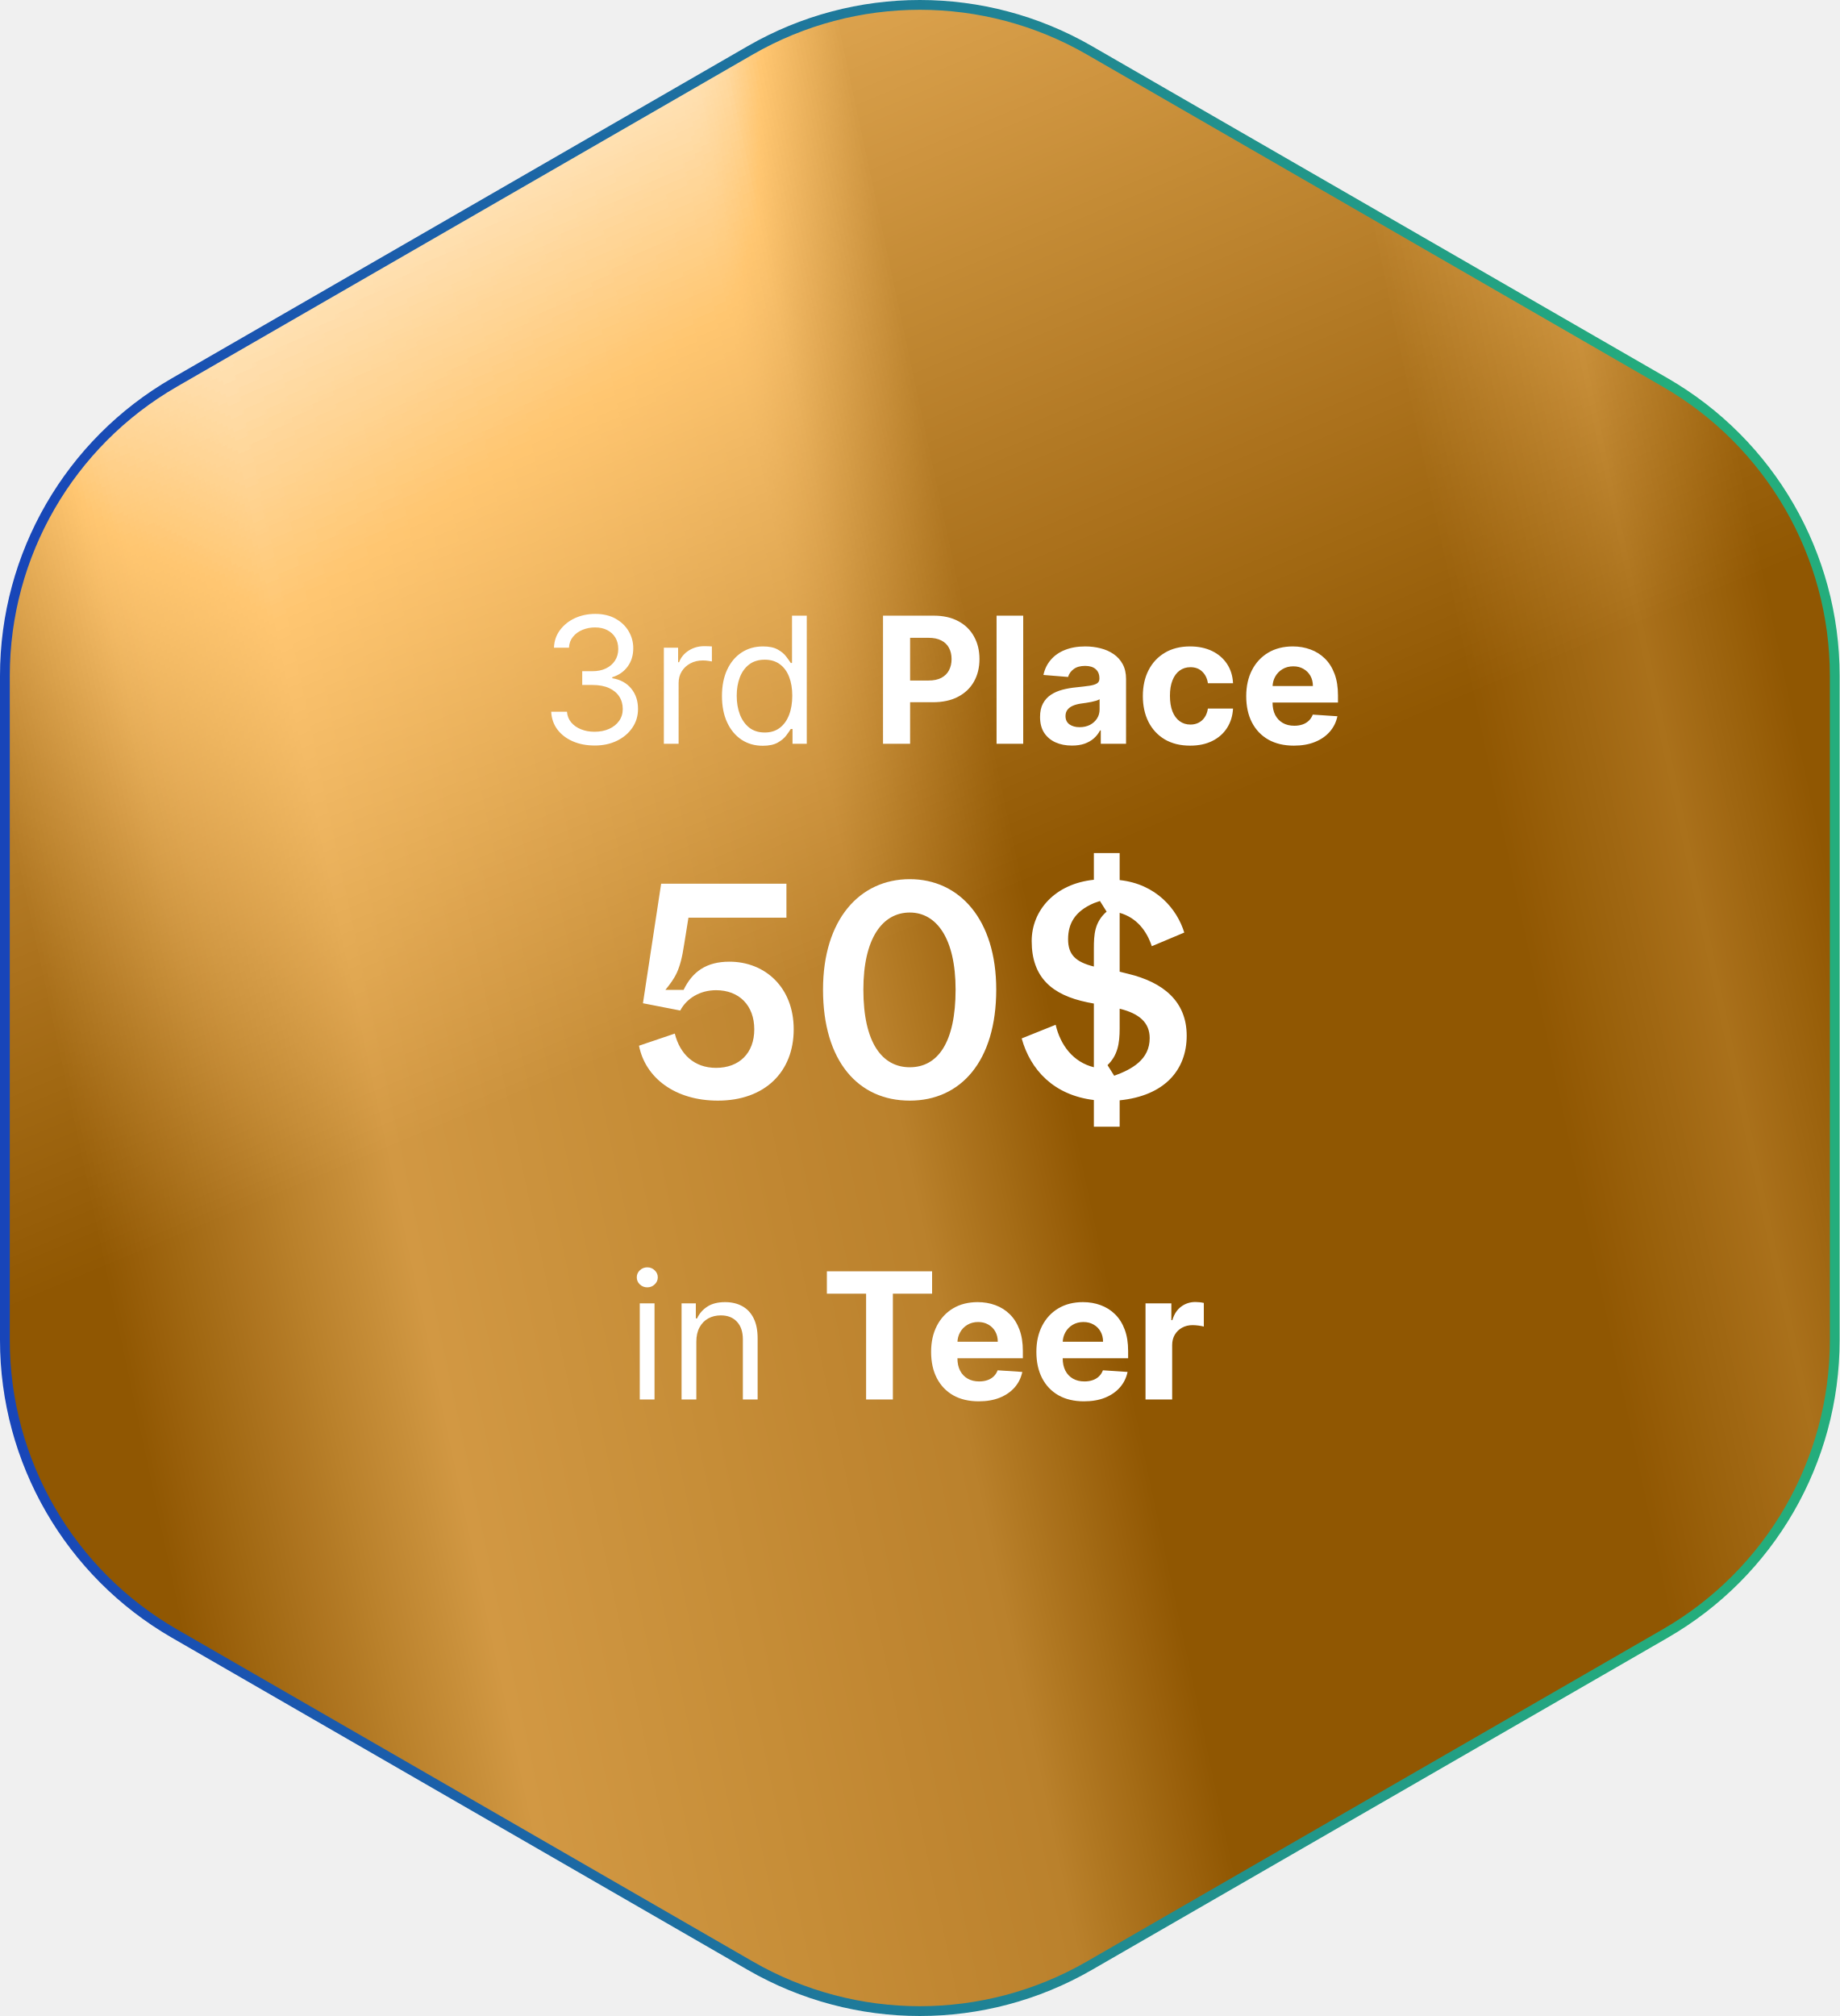
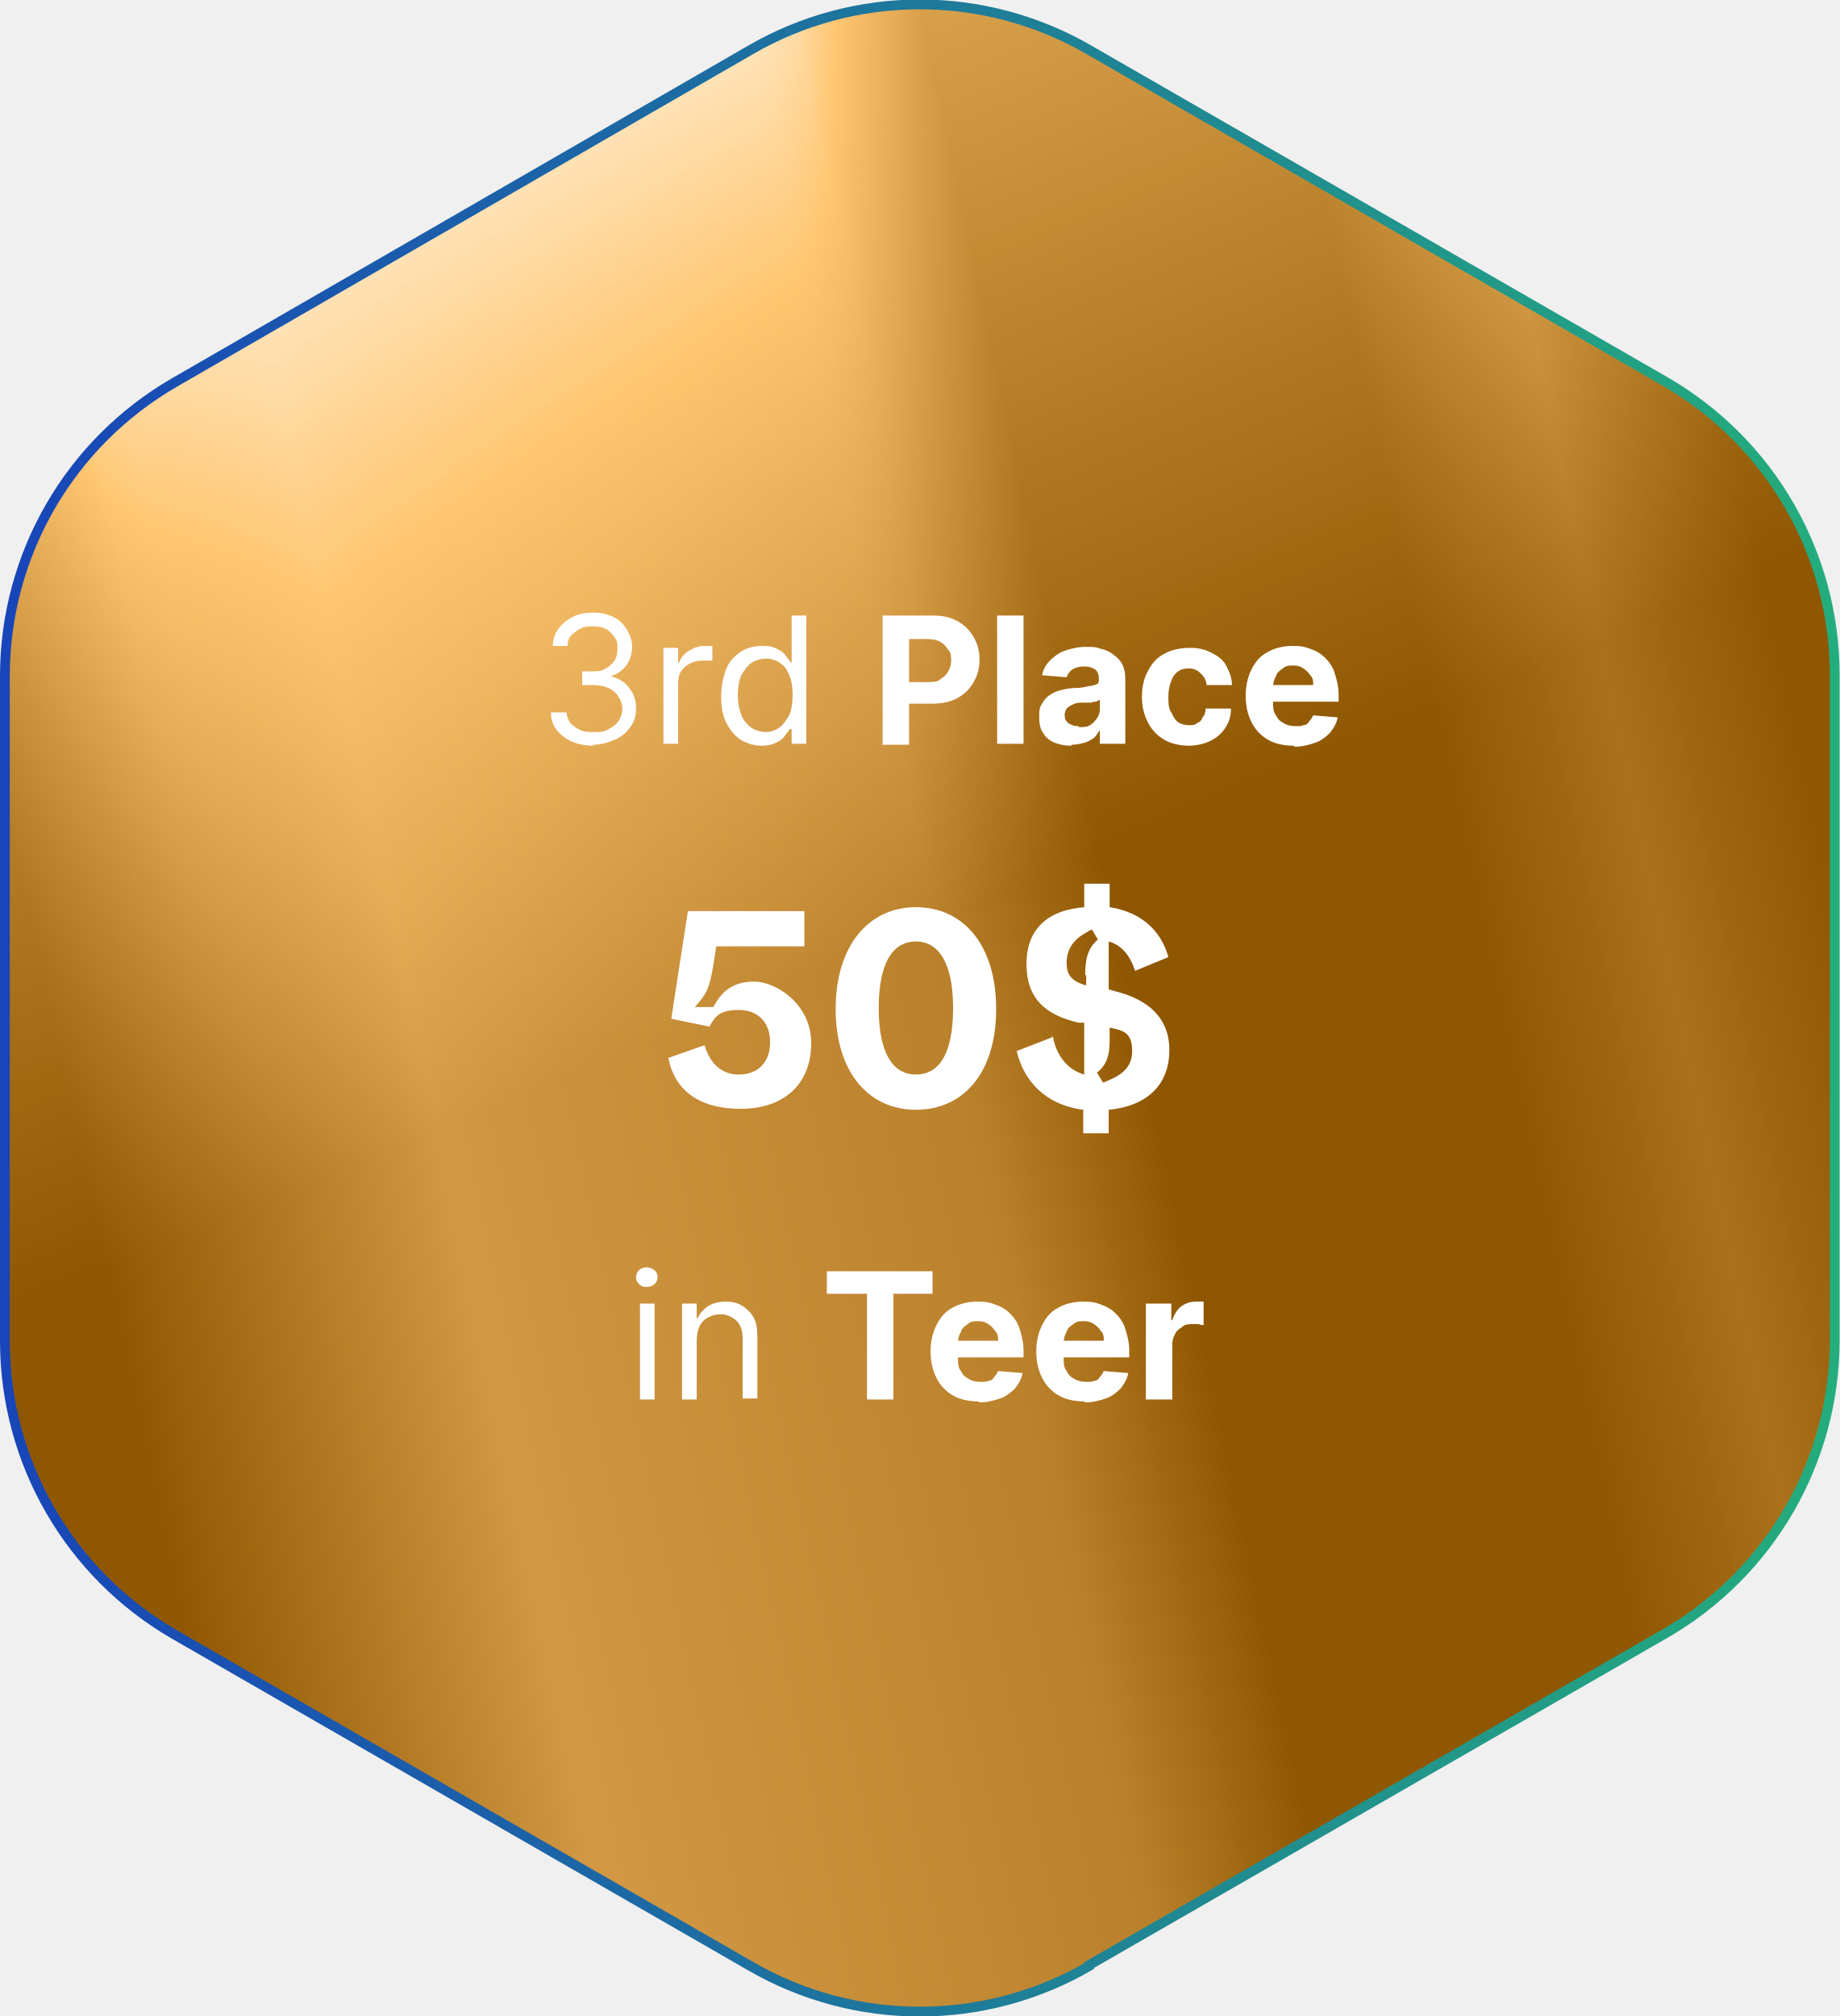
- <svg xmlns="http://www.w3.org/2000/svg" width="188" height="206" viewBox="0 0 188 206" fill="none">
-   <path d="M111.324 200.862C100.603 207.046 87.397 207.046 76.676 200.862L17.823 166.918C7.104 160.735 0.5 149.309 0.5 136.944V69.056C0.5 56.691 7.104 45.265 17.823 39.082C17.823 39.082 17.823 39.082 17.823 39.082L76.676 5.138C87.397 -1.046 100.603 -1.046 111.324 5.137L170.177 39.082C180.896 45.265 187.5 56.691 187.5 69.056V136.944C187.5 149.309 180.896 160.735 170.177 166.918L111.324 200.862Z" fill="url(#paint0_linear_431_37636)" />
-   <path d="M111.324 200.862C100.603 207.046 87.397 207.046 76.676 200.862L17.823 166.918C7.104 160.735 0.5 149.309 0.5 136.944V69.056C0.5 56.691 7.104 45.265 17.823 39.082C17.823 39.082 17.823 39.082 17.823 39.082L76.676 5.138C87.397 -1.046 100.603 -1.046 111.324 5.137L170.177 39.082C180.896 45.265 187.5 56.691 187.5 69.056V136.944C187.5 149.309 180.896 160.735 170.177 166.918L111.324 200.862Z" fill="url(#paint1_linear_431_37636)" style="mix-blend-mode:overlay" />
-   <path d="M111.324 200.862C100.603 207.046 87.397 207.046 76.676 200.862L17.823 166.918C7.104 160.735 0.5 149.309 0.5 136.944V69.056C0.5 56.691 7.104 45.265 17.823 39.082C17.823 39.082 17.823 39.082 17.823 39.082L76.676 5.138C87.397 -1.046 100.603 -1.046 111.324 5.137L170.177 39.082C180.896 45.265 187.5 56.691 187.5 69.056V136.944C187.5 149.309 180.896 160.735 170.177 166.918L111.324 200.862Z" fill="#D09742" style="mix-blend-mode:color" />
-   <path d="M111.324 200.862C100.603 207.046 87.397 207.046 76.676 200.862L17.823 166.918C7.104 160.735 0.5 149.309 0.5 136.944V69.056C0.5 56.691 7.104 45.265 17.823 39.082C17.823 39.082 17.823 39.082 17.823 39.082L76.676 5.138C87.397 -1.046 100.603 -1.046 111.324 5.137L170.177 39.082C180.896 45.265 187.5 56.691 187.5 69.056V136.944C187.5 149.309 180.896 160.735 170.177 166.918L111.324 200.862Z" stroke="url(#paint2_linear_431_37636)" />
-   <path d="M65.302 106.854L68.96 105.614C69.487 107.722 70.944 109.117 73.176 109.117C75.532 109.117 77.082 107.629 77.082 105.18C77.082 102.731 75.532 101.181 73.176 101.181C71.533 101.181 70.169 102.018 69.518 103.258L65.705 102.514L67.565 90.3H80.368V93.772H70.355L69.921 96.469C69.518 99.197 68.991 99.91 67.999 101.15H69.859C70.758 99.29 72.184 98.267 74.54 98.267C78.167 98.267 81.112 100.871 81.112 105.18C81.112 109.52 78.167 112.465 73.362 112.465C68.991 112.465 65.953 110.14 65.302 106.854ZM84.108 101.119C84.108 93.958 87.859 89.835 92.974 89.835C98.058 89.835 101.809 93.958 101.809 101.119C101.809 108.435 98.182 112.465 92.974 112.465C87.704 112.465 84.108 108.435 84.108 101.119ZM97.655 101.119C97.655 95.88 95.702 93.245 92.974 93.245C90.184 93.245 88.231 95.88 88.231 101.119C88.231 106.606 90.184 109.055 92.974 109.055C95.826 109.055 97.655 106.544 97.655 101.119ZM104.409 106.11L107.881 104.715C108.377 106.823 109.679 108.528 111.787 109.055V102.545L111.136 102.421C107.509 101.677 105.432 99.879 105.432 96.159C105.432 93.028 107.819 90.3 111.787 89.897V87.169H114.422V89.928C118.142 90.331 120.281 92.873 121.025 95.291L117.708 96.686C117.181 95.105 116.158 93.772 114.422 93.276V99.29L115.29 99.507C118.886 100.375 121.273 102.328 121.273 105.831C121.273 109.334 119.01 111.969 114.422 112.434V115.131H111.787V112.403C107.695 111.907 105.308 109.334 104.409 106.11ZM113.182 108.838L113.864 109.923C115.662 109.272 117.491 108.28 117.491 106.079C117.491 104.498 116.437 103.568 114.422 103.072V105.087C114.422 106.668 114.205 107.846 113.182 108.838ZM111.787 98.763V96.934C111.787 95.508 111.849 94.237 113.089 93.152L112.407 92.067C112.19 92.16 112.004 92.191 111.787 92.284C109.834 93.121 109.152 94.392 109.152 95.973C109.152 97.554 109.927 98.298 111.787 98.763Z" fill="white" />
-   <path d="M60.778 76.179C59.935 76.179 59.182 76.034 58.522 75.744C57.866 75.454 57.344 75.052 56.956 74.536C56.572 74.016 56.364 73.413 56.33 72.727H57.94C57.974 73.149 58.119 73.513 58.375 73.82C58.631 74.123 58.965 74.357 59.379 74.523C59.792 74.69 60.25 74.773 60.753 74.773C61.315 74.773 61.814 74.675 62.249 74.479C62.683 74.283 63.024 74.01 63.271 73.66C63.519 73.311 63.642 72.906 63.642 72.446C63.642 71.965 63.523 71.54 63.284 71.174C63.045 70.803 62.696 70.513 62.236 70.305C61.776 70.096 61.213 69.992 60.548 69.992H59.5V68.585H60.548C61.068 68.585 61.524 68.492 61.916 68.304C62.312 68.117 62.621 67.852 62.843 67.511C63.069 67.171 63.182 66.77 63.182 66.31C63.182 65.867 63.084 65.481 62.888 65.153C62.692 64.825 62.415 64.569 62.057 64.386C61.703 64.202 61.285 64.111 60.804 64.111C60.352 64.111 59.926 64.194 59.526 64.36C59.129 64.522 58.805 64.758 58.554 65.07C58.303 65.376 58.166 65.747 58.145 66.182H56.611C56.636 65.496 56.843 64.895 57.231 64.379C57.619 63.859 58.126 63.455 58.752 63.165C59.383 62.875 60.075 62.73 60.83 62.73C61.639 62.73 62.334 62.894 62.913 63.222C63.493 63.546 63.938 63.974 64.249 64.507C64.56 65.04 64.716 65.615 64.716 66.233C64.716 66.97 64.522 67.599 64.134 68.119C63.751 68.638 63.229 68.999 62.568 69.199V69.301C63.395 69.438 64.04 69.789 64.505 70.356C64.969 70.918 65.202 71.615 65.202 72.446C65.202 73.158 65.008 73.797 64.62 74.364C64.237 74.926 63.712 75.369 63.048 75.693C62.383 76.017 61.626 76.179 60.778 76.179ZM67.842 76V66.182H69.299V67.665H69.401C69.58 67.179 69.904 66.785 70.373 66.482C70.842 66.18 71.37 66.028 71.958 66.028C72.069 66.028 72.207 66.031 72.374 66.035C72.54 66.039 72.665 66.046 72.751 66.054V67.588C72.7 67.575 72.582 67.556 72.399 67.531C72.22 67.501 72.031 67.486 71.83 67.486C71.353 67.486 70.927 67.586 70.552 67.786C70.181 67.982 69.887 68.255 69.67 68.604C69.457 68.95 69.35 69.344 69.35 69.787V76H67.842ZM77.947 76.204C77.129 76.204 76.407 75.998 75.781 75.585C75.154 75.167 74.664 74.579 74.31 73.82C73.957 73.058 73.78 72.156 73.78 71.117C73.78 70.085 73.957 69.19 74.31 68.432C74.664 67.673 75.156 67.087 75.787 66.674C76.418 66.261 77.146 66.054 77.973 66.054C78.612 66.054 79.117 66.16 79.488 66.374C79.863 66.582 80.148 66.821 80.344 67.09C80.545 67.354 80.7 67.571 80.811 67.742H80.939V62.909H82.447V76H80.99V74.492H80.811C80.7 74.671 80.543 74.896 80.338 75.169C80.133 75.438 79.842 75.678 79.462 75.891C79.083 76.1 78.578 76.204 77.947 76.204ZM78.152 74.849C78.757 74.849 79.269 74.692 79.686 74.376C80.104 74.057 80.421 73.616 80.638 73.053C80.856 72.487 80.965 71.832 80.965 71.091C80.965 70.358 80.858 69.717 80.645 69.167C80.432 68.613 80.117 68.183 79.699 67.876C79.281 67.565 78.766 67.409 78.152 67.409C77.513 67.409 76.98 67.573 76.554 67.901C76.132 68.225 75.815 68.666 75.602 69.224C75.393 69.778 75.288 70.401 75.288 71.091C75.288 71.79 75.395 72.425 75.608 72.996C75.825 73.562 76.145 74.014 76.567 74.351C76.993 74.683 77.521 74.849 78.152 74.849ZM90.239 76V62.909H95.404C96.397 62.909 97.243 63.099 97.942 63.478C98.641 63.853 99.173 64.375 99.54 65.044C99.91 65.709 100.096 66.476 100.096 67.345C100.096 68.215 99.908 68.981 99.533 69.646C99.158 70.311 98.615 70.829 97.903 71.2C97.196 71.57 96.34 71.756 95.334 71.756H92.042V69.538H94.886C95.419 69.538 95.858 69.446 96.203 69.263C96.553 69.075 96.812 68.817 96.983 68.489C97.158 68.157 97.245 67.776 97.245 67.345C97.245 66.91 97.158 66.531 96.983 66.207C96.812 65.879 96.553 65.626 96.203 65.447C95.854 65.263 95.41 65.172 94.874 65.172H93.007V76H90.239ZM104.566 62.909V76H101.843V62.909H104.566ZM109.547 76.185C108.92 76.185 108.362 76.077 107.872 75.859C107.382 75.638 106.994 75.312 106.708 74.881C106.427 74.447 106.287 73.906 106.287 73.258C106.287 72.712 106.387 72.254 106.587 71.883C106.787 71.513 107.06 71.215 107.405 70.989C107.75 70.763 108.142 70.592 108.581 70.477C109.025 70.362 109.489 70.281 109.975 70.234C110.546 70.175 111.006 70.119 111.355 70.068C111.705 70.013 111.958 69.932 112.116 69.825C112.274 69.719 112.353 69.561 112.353 69.352V69.314C112.353 68.909 112.225 68.596 111.969 68.374C111.718 68.153 111.36 68.042 110.895 68.042C110.405 68.042 110.015 68.151 109.725 68.368C109.436 68.581 109.244 68.849 109.15 69.173L106.632 68.969C106.76 68.372 107.011 67.856 107.386 67.422C107.761 66.983 108.245 66.646 108.837 66.412C109.434 66.173 110.124 66.054 110.908 66.054C111.453 66.054 111.975 66.118 112.474 66.246C112.977 66.374 113.422 66.572 113.81 66.84C114.202 67.109 114.511 67.454 114.737 67.876C114.963 68.293 115.076 68.794 115.076 69.378V76H112.493V74.638H112.417C112.259 74.945 112.048 75.216 111.784 75.45C111.52 75.68 111.202 75.862 110.831 75.994C110.461 76.121 110.032 76.185 109.547 76.185ZM110.326 74.306C110.727 74.306 111.081 74.227 111.387 74.07C111.694 73.908 111.935 73.69 112.11 73.418C112.284 73.145 112.372 72.836 112.372 72.491V71.449C112.287 71.504 112.169 71.555 112.02 71.602C111.875 71.645 111.711 71.685 111.528 71.724C111.345 71.758 111.162 71.79 110.978 71.82C110.795 71.845 110.629 71.869 110.48 71.89C110.16 71.937 109.881 72.011 109.642 72.114C109.404 72.216 109.218 72.354 109.086 72.529C108.954 72.7 108.888 72.913 108.888 73.168C108.888 73.539 109.022 73.822 109.291 74.019C109.564 74.21 109.909 74.306 110.326 74.306ZM121.624 76.192C120.619 76.192 119.754 75.979 119.029 75.553C118.309 75.122 117.755 74.526 117.367 73.763C116.984 73 116.792 72.122 116.792 71.129C116.792 70.124 116.986 69.242 117.374 68.483C117.766 67.72 118.322 67.126 119.042 66.7C119.762 66.269 120.619 66.054 121.612 66.054C122.468 66.054 123.218 66.21 123.862 66.521C124.505 66.832 125.014 67.269 125.389 67.831C125.764 68.394 125.971 69.054 126.009 69.812H123.44C123.367 69.322 123.175 68.928 122.864 68.63C122.558 68.327 122.155 68.176 121.656 68.176C121.234 68.176 120.866 68.291 120.55 68.521C120.239 68.747 119.996 69.077 119.822 69.512C119.647 69.947 119.56 70.473 119.56 71.091C119.56 71.717 119.645 72.25 119.815 72.689C119.99 73.128 120.235 73.462 120.55 73.692C120.866 73.923 121.234 74.038 121.656 74.038C121.967 74.038 122.246 73.974 122.494 73.846C122.745 73.718 122.952 73.533 123.114 73.29C123.28 73.043 123.388 72.746 123.44 72.401H126.009C125.967 73.151 125.762 73.812 125.396 74.383C125.033 74.95 124.533 75.393 123.893 75.712C123.254 76.032 122.498 76.192 121.624 76.192ZM132.227 76.192C131.217 76.192 130.348 75.987 129.619 75.578C128.895 75.165 128.336 74.581 127.944 73.827C127.552 73.068 127.356 72.171 127.356 71.136C127.356 70.126 127.552 69.239 127.944 68.477C128.336 67.714 128.888 67.119 129.6 66.693C130.316 66.267 131.155 66.054 132.118 66.054C132.766 66.054 133.369 66.158 133.927 66.367C134.49 66.572 134.98 66.881 135.398 67.294C135.819 67.707 136.148 68.227 136.382 68.854C136.616 69.476 136.733 70.204 136.733 71.04V71.788H128.443V70.1H134.17C134.17 69.708 134.085 69.361 133.915 69.058C133.744 68.756 133.508 68.519 133.205 68.349C132.907 68.174 132.559 68.087 132.163 68.087C131.75 68.087 131.383 68.183 131.064 68.374C130.748 68.562 130.501 68.815 130.322 69.135C130.143 69.45 130.052 69.802 130.047 70.19V71.794C130.047 72.28 130.137 72.7 130.316 73.053C130.499 73.407 130.757 73.68 131.089 73.871C131.422 74.063 131.816 74.159 132.272 74.159C132.574 74.159 132.851 74.117 133.103 74.031C133.354 73.946 133.569 73.818 133.748 73.648C133.927 73.477 134.064 73.269 134.157 73.021L136.676 73.188C136.548 73.793 136.286 74.321 135.89 74.773C135.498 75.22 134.991 75.57 134.368 75.821C133.751 76.068 133.037 76.192 132.227 76.192Z" fill="white" />
-   <path d="M65.381 143V133.182H66.889V143H65.381ZM66.148 131.545C65.854 131.545 65.6 131.445 65.387 131.245C65.178 131.045 65.074 130.804 65.074 130.523C65.074 130.241 65.178 130.001 65.387 129.8C65.6 129.6 65.854 129.5 66.148 129.5C66.442 129.5 66.693 129.6 66.902 129.8C67.115 130.001 67.222 130.241 67.222 130.523C67.222 130.804 67.115 131.045 66.902 131.245C66.693 131.445 66.442 131.545 66.148 131.545ZM71.161 137.094V143H69.652V133.182H71.11V134.716H71.237C71.468 134.217 71.817 133.817 72.286 133.514C72.754 133.207 73.36 133.054 74.101 133.054C74.766 133.054 75.347 133.19 75.846 133.463C76.345 133.732 76.732 134.141 77.009 134.69C77.286 135.236 77.425 135.926 77.425 136.761V143H75.916V136.864C75.916 136.092 75.716 135.491 75.316 135.061C74.915 134.626 74.365 134.409 73.666 134.409C73.185 134.409 72.754 134.513 72.375 134.722C72 134.931 71.704 135.236 71.487 135.636C71.269 136.037 71.161 136.523 71.161 137.094ZM84.502 132.191V129.909H95.254V132.191H91.246V143H88.51V132.191H84.502ZM100.024 143.192C99.014 143.192 98.145 142.987 97.416 142.578C96.692 142.165 96.133 141.581 95.741 140.827C95.349 140.068 95.153 139.171 95.153 138.136C95.153 137.126 95.349 136.239 95.741 135.477C96.133 134.714 96.685 134.119 97.397 133.693C98.113 133.267 98.952 133.054 99.915 133.054C100.563 133.054 101.166 133.158 101.724 133.367C102.287 133.572 102.777 133.881 103.194 134.294C103.616 134.707 103.944 135.227 104.179 135.854C104.413 136.476 104.53 137.205 104.53 138.04V138.788H96.24V137.1H101.967C101.967 136.708 101.882 136.361 101.711 136.058C101.541 135.756 101.305 135.519 101.002 135.349C100.704 135.174 100.356 135.087 99.96 135.087C99.547 135.087 99.18 135.183 98.861 135.374C98.545 135.562 98.298 135.815 98.119 136.135C97.94 136.45 97.849 136.802 97.844 137.19V138.794C97.844 139.28 97.934 139.7 98.113 140.053C98.296 140.407 98.554 140.68 98.886 140.871C99.219 141.063 99.613 141.159 100.069 141.159C100.371 141.159 100.648 141.116 100.9 141.031C101.151 140.946 101.366 140.818 101.545 140.648C101.724 140.477 101.861 140.268 101.954 140.021L104.473 140.188C104.345 140.793 104.083 141.321 103.687 141.773C103.295 142.22 102.787 142.57 102.165 142.821C101.547 143.068 100.834 143.192 100.024 143.192ZM110.782 143.192C109.772 143.192 108.903 142.987 108.174 142.578C107.449 142.165 106.891 141.581 106.499 140.827C106.107 140.068 105.911 139.171 105.911 138.136C105.911 137.126 106.107 136.239 106.499 135.477C106.891 134.714 107.443 134.119 108.155 133.693C108.871 133.267 109.71 133.054 110.673 133.054C111.321 133.054 111.924 133.158 112.482 133.367C113.045 133.572 113.535 133.881 113.952 134.294C114.374 134.707 114.702 135.227 114.937 135.854C115.171 136.476 115.288 137.205 115.288 138.04V138.788H106.998V137.1H112.725C112.725 136.708 112.64 136.361 112.469 136.058C112.299 135.756 112.062 135.519 111.76 135.349C111.461 135.174 111.114 135.087 110.718 135.087C110.305 135.087 109.938 135.183 109.618 135.374C109.303 135.562 109.056 135.815 108.877 136.135C108.698 136.45 108.606 136.802 108.602 137.19V138.794C108.602 139.28 108.692 139.7 108.871 140.053C109.054 140.407 109.312 140.68 109.644 140.871C109.976 141.063 110.371 141.159 110.827 141.159C111.129 141.159 111.406 141.116 111.657 141.031C111.909 140.946 112.124 140.818 112.303 140.648C112.482 140.477 112.618 140.268 112.712 140.021L115.231 140.188C115.103 140.793 114.841 141.321 114.444 141.773C114.052 142.22 113.545 142.57 112.923 142.821C112.305 143.068 111.591 143.192 110.782 143.192ZM117.065 143V133.182H119.705V134.895H119.807C119.986 134.286 120.287 133.825 120.709 133.514C121.131 133.199 121.616 133.041 122.166 133.041C122.302 133.041 122.449 133.05 122.607 133.067C122.765 133.084 122.903 133.107 123.023 133.137V135.553C122.895 135.515 122.718 135.481 122.492 135.451C122.266 135.421 122.059 135.406 121.872 135.406C121.471 135.406 121.113 135.494 120.798 135.668C120.487 135.839 120.24 136.077 120.057 136.384C119.878 136.691 119.788 137.045 119.788 137.445V143H117.065Z" fill="white" />
+ <svg xmlns="http://www.w3.org/2000/svg" version="1.1" viewBox="0 0 188 206">
  <defs>
-     <linearGradient id="paint0_linear_431_37636" x1="10.423" y1="128.84" x2="187.295" y2="91.028" gradientUnits="userSpaceOnUse">
-       <stop stop-color="#576265" />
-       <stop offset="0.172" stop-color="#9EA1A1" />
-       <stop offset="0.457" stop-color="#848B8A" />
-       <stop offset="0.554" stop-color="#576265" />
-       <stop offset="0.823" stop-color="#576265" />
-       <stop offset="0.925" stop-color="#757A7B" />
+     <style>
+       .cls-1 {
+         fill: url(#Unbenannter_Verlauf);
+       }
+ 
+       .cls-2, .cls-3, .cls-4 {
+         isolation: isolate;
+       }
+ 
+       .cls-5 {
+         fill: #fff;
+       }
+ 
+       .cls-3 {
+         fill: #d09742;
+         mix-blend-mode: color;
+       }
+ 
+       .cls-6 {
+         fill: none;
+         stroke: url(#Unbenannter_Verlauf_3);
+       }
+ 
+       .cls-4 {
+         fill: url(#Unbenannter_Verlauf_2);
+         mix-blend-mode: overlay;
+       }
+     </style>
+     <linearGradient id="Unbenannter_Verlauf" data-name="Unbenannter Verlauf" x1="8.8" y1="87" x2="185.7" y2="124.8" gradientTransform="translate(0 208.2) scale(1 -1)" gradientUnits="userSpaceOnUse">
+       <stop offset="0" stop-color="#576265" />
+       <stop offset=".2" stop-color="#9ea1a1" />
+       <stop offset=".5" stop-color="#848b8a" />
+       <stop offset=".6" stop-color="#576265" />
+       <stop offset=".8" stop-color="#576265" />
+       <stop offset=".9" stop-color="#757a7b" />
      <stop offset="1" stop-color="#576265" />
    </linearGradient>
-     <linearGradient id="paint1_linear_431_37636" x1="75.048" y1="103" x2="31.154" y2="-1.543" gradientUnits="userSpaceOnUse">
-       <stop stop-color="white" stop-opacity="0" />
-       <stop offset="1" stop-color="white" />
+     <linearGradient id="Unbenannter_Verlauf_2" data-name="Unbenannter Verlauf 2" x1="91.2" y1="112" x2="47.3" y2="216.5" gradientTransform="translate(0 208.2) scale(1 -1)" gradientUnits="userSpaceOnUse">
+       <stop offset="0" stop-color="#fff" stop-opacity="0" />
+       <stop offset="1" stop-color="#fff" />
    </linearGradient>
-     <linearGradient id="paint2_linear_431_37636" x1="188" y1="103" x2="0" y2="103" gradientUnits="userSpaceOnUse">
-       <stop offset="0.091" stop-color="#24AD7C" />
-       <stop offset="1" stop-color="#1845B9" />
+     <linearGradient id="Unbenannter_Verlauf_3" data-name="Unbenannter Verlauf 3" x1="188" y1="105.2" x2="0" y2="105.2" gradientTransform="translate(0 208.2) scale(1 -1)" gradientUnits="userSpaceOnUse">
+       <stop offset="0" stop-color="#24ad7c" />
+       <stop offset="1" stop-color="#1845b9" />
    </linearGradient>
  </defs>
+   <g class="cls-2">
+     <g id="Ebene_1">
+       <path class="cls-1" d="M111.3,200.9c-10.7,6.2-23.9,6.2-34.6,0l-58.9-33.9c-10.7-6.2-17.3-17.6-17.3-30v-67.9c0-12.4,6.6-23.8,17.3-30h0L76.7,5.1c10.7-6.2,23.9-6.2,34.6,0l58.9,33.9c10.7,6.2,17.3,17.6,17.3,30v67.9c0,12.4-6.6,23.8-17.3,30l-58.9,33.9Z" />
+       <path class="cls-4" d="M111.3,200.9c-10.7,6.2-23.9,6.2-34.6,0l-58.9-33.9c-10.7-6.2-17.3-17.6-17.3-30v-67.9c0-12.4,6.6-23.8,17.3-30h0L76.7,5.1c10.7-6.2,23.9-6.2,34.6,0l58.9,33.9c10.7,6.2,17.3,17.6,17.3,30v67.9c0,12.4-6.6,23.8-17.3,30l-58.9,33.9Z" />
+       <path class="cls-3" d="M111.3,200.9c-10.7,6.2-23.9,6.2-34.6,0l-58.9-33.9c-10.7-6.2-17.3-17.6-17.3-30v-67.9c0-12.4,6.6-23.8,17.3-30h0L76.7,5.1c10.7-6.2,23.9-6.2,34.6,0l58.9,33.9c10.7,6.2,17.3,17.6,17.3,30v67.9c0,12.4-6.6,23.8-17.3,30l-58.9,33.9Z" />
+       <path class="cls-6" d="M111.3,200.9c-10.7,6.2-23.9,6.2-34.6,0l-58.9-33.9c-10.7-6.2-17.3-17.6-17.3-30v-67.9c0-12.4,6.6-23.8,17.3-30h0L76.7,5.1c10.7-6.2,23.9-6.2,34.6,0l58.9,33.9c10.7,6.2,17.3,17.6,17.3,30v67.9c0,12.4-6.6,23.8-17.3,30l-58.9,33.9Z" />
+       <path class="cls-5" d="M60.8,76.2c-.8,0-1.6-.1-2.3-.4-.7-.3-1.2-.7-1.6-1.2-.4-.5-.6-1.1-.6-1.8h1.6c0,.4.2.8.4,1.1.3.3.6.5,1,.7.4.2.9.2,1.4.2s1.1,0,1.5-.3c.4-.2.8-.5,1-.8s.4-.8.4-1.2-.1-.9-.4-1.3c-.2-.4-.6-.7-1-.9-.5-.2-1-.3-1.7-.3h-1v-1.4h1c.5,0,1,0,1.4-.3.4-.2.7-.5.9-.8.2-.3.3-.7.3-1.2s0-.8-.3-1.2c-.2-.3-.5-.6-.8-.8-.4-.2-.8-.3-1.3-.3s-.9,0-1.3.2c-.4.2-.7.4-1,.7-.3.3-.4.7-.4,1.1h-1.5c0-.7.2-1.3.6-1.8.4-.5.9-.9,1.5-1.2.6-.3,1.3-.4,2.1-.4s1.5.2,2.1.5c.6.3,1,.8,1.3,1.3.3.5.5,1.1.5,1.7s-.2,1.4-.6,1.9c-.4.5-.9.9-1.6,1.1h0c.8.2,1.5.6,1.9,1.2.5.6.7,1.3.7,2.1s-.2,1.4-.6,1.9c-.4.6-.9,1-1.6,1.3-.7.3-1.4.5-2.3.5ZM67.8,76v-9.8h1.5v1.5h.1c.2-.5.5-.9,1-1.2.5-.3,1-.5,1.6-.5s.2,0,.4,0c.2,0,.3,0,.4,0v1.5c0,0-.2,0-.4,0-.2,0-.4,0-.6,0-.5,0-.9.1-1.3.3-.4.2-.7.5-.9.8-.2.3-.3.7-.3,1.2v6.2h-1.5ZM77.9,76.2c-.8,0-1.5-.2-2.2-.6-.6-.4-1.1-1-1.5-1.8-.4-.8-.5-1.7-.5-2.7s.2-1.9.5-2.7.8-1.3,1.5-1.8c.6-.4,1.4-.6,2.2-.6s1.1.1,1.5.3c.4.2.7.4.9.7.2.3.4.5.5.7h.1v-4.8h1.5v13.1h-1.5v-1.5h-.2c-.1.2-.3.4-.5.7-.2.3-.5.5-.9.7-.4.2-.9.3-1.5.3ZM78.2,74.8c.6,0,1.1-.2,1.5-.5.4-.3.7-.8,1-1.3.2-.6.3-1.2.3-2s-.1-1.4-.3-1.9c-.2-.6-.5-1-.9-1.3-.4-.3-.9-.5-1.5-.5s-1.2.2-1.6.5c-.4.3-.7.8-1,1.3-.2.6-.3,1.2-.3,1.9s.1,1.3.3,1.9c.2.6.5,1,1,1.4.4.3,1,.5,1.6.5ZM90.2,76v-13.1h5.2c1,0,1.8.2,2.5.6.7.4,1.2.9,1.6,1.6.4.7.6,1.4.6,2.3s-.2,1.6-.6,2.3c-.4.7-.9,1.2-1.6,1.6-.7.4-1.6.6-2.6.6h-3.3v-2.2h2.8c.5,0,1,0,1.3-.3.3-.2.6-.4.8-.8.2-.3.3-.7.3-1.1s0-.8-.3-1.1c-.2-.3-.4-.6-.8-.8-.3-.2-.8-.3-1.3-.3h-1.9v10.8h-2.8ZM104.6,62.9v13.1h-2.7v-13.1h2.7ZM109.5,76.2c-.6,0-1.2-.1-1.7-.3-.5-.2-.9-.5-1.2-1-.3-.4-.4-1-.4-1.6s0-1,.3-1.4c.2-.4.5-.7.8-.9.3-.2.7-.4,1.2-.5.4-.1.9-.2,1.4-.2.6,0,1-.1,1.4-.2.3,0,.6-.1.8-.2.2-.1.2-.3.2-.5h0c0-.4-.1-.8-.4-1-.3-.2-.6-.3-1.1-.3s-.9.1-1.2.3c-.3.2-.5.5-.6.8l-2.5-.2c.1-.6.4-1.1.8-1.5.4-.4.9-.8,1.5-1,.6-.2,1.3-.4,2.1-.4s1.1,0,1.6.2c.5.1.9.3,1.3.6.4.3.7.6.9,1,.2.4.3.9.3,1.5v6.6h-2.6v-1.4h0c-.2.3-.4.6-.6.8-.3.2-.6.4-1,.5-.4.1-.8.2-1.3.2ZM110.3,74.3c.4,0,.8,0,1.1-.2.3-.2.5-.4.7-.7.2-.3.3-.6.3-.9v-1c0,0-.2.1-.4.2-.1,0-.3,0-.5.1-.2,0-.4,0-.6,0-.2,0-.3,0-.5,0-.3,0-.6.1-.8.2-.2.1-.4.2-.6.4-.1.2-.2.4-.2.6,0,.4.1.7.4.9.3.2.6.3,1,.3ZM121.6,76.2c-1,0-1.9-.2-2.6-.6-.7-.4-1.3-1-1.7-1.8-.4-.8-.6-1.6-.6-2.6s.2-1.9.6-2.6c.4-.8.9-1.4,1.7-1.8.7-.4,1.6-.6,2.6-.6s1.6.2,2.2.5c.6.3,1.2.7,1.5,1.3s.6,1.2.6,2h-2.6c0-.5-.3-.9-.6-1.2-.3-.3-.7-.5-1.2-.5s-.8.1-1.1.3c-.3.2-.6.6-.7,1-.2.4-.3,1-.3,1.6s0,1.2.3,1.6c.2.4.4.8.7,1,.3.2.7.3,1.1.3s.6,0,.8-.2c.3-.1.5-.3.6-.6.2-.2.3-.5.3-.9h2.6c0,.8-.2,1.4-.6,2-.4.6-.9,1-1.5,1.3-.6.3-1.4.5-2.3.5ZM132.2,76.2c-1,0-1.9-.2-2.6-.6-.7-.4-1.3-1-1.7-1.8-.4-.8-.6-1.7-.6-2.7s.2-1.9.6-2.7c.4-.8.9-1.4,1.7-1.8.7-.4,1.6-.6,2.5-.6s1.3.1,1.8.3c.6.2,1.1.5,1.5.9.4.4.8.9,1,1.6.2.6.4,1.4.4,2.2v.7h-8.3v-1.7h5.7c0-.4,0-.7-.3-1-.2-.3-.4-.5-.7-.7-.3-.2-.6-.3-1-.3s-.8,0-1.1.3c-.3.2-.6.4-.7.8-.2.3-.3.7-.3,1.1v1.6c0,.5,0,.9.3,1.3.2.4.4.6.8.8.3.2.7.3,1.2.3s.6,0,.8-.1c.3,0,.5-.2.6-.4.2-.2.3-.4.4-.6l2.5.2c-.1.6-.4,1.1-.8,1.6-.4.4-.9.8-1.5,1-.6.2-1.3.4-2.1.4Z" />
+       <path class="cls-5" d="M65.4,143v-9.8h1.5v9.8h-1.5ZM66.1,131.5c-.3,0-.5,0-.8-.3-.2-.2-.3-.4-.3-.7s.1-.5.3-.7c.2-.2.5-.3.8-.3s.5.1.8.3c.2.2.3.4.3.7s-.1.5-.3.7c-.2.2-.5.3-.8.3ZM71.2,137.1v5.9h-1.5v-9.8h1.5v1.5h.1c.2-.5.6-.9,1-1.2.5-.3,1.1-.5,1.8-.5s1.2.1,1.7.4c.5.3.9.7,1.2,1.2.3.5.4,1.2.4,2.1v6.2h-1.5v-6.1c0-.8-.2-1.4-.6-1.8-.4-.4-1-.7-1.6-.7s-.9.1-1.3.3c-.4.2-.7.5-.9.9-.2.4-.3.9-.3,1.5ZM84.5,132.2v-2.3h10.8v2.3h-4v10.8h-2.7v-10.8h-4ZM100,143.2c-1,0-1.9-.2-2.6-.6-.7-.4-1.3-1-1.7-1.8-.4-.8-.6-1.7-.6-2.7s.2-1.9.6-2.7c.4-.8.9-1.4,1.7-1.8.7-.4,1.6-.6,2.5-.6s1.3.1,1.8.3c.6.2,1.1.5,1.5.9.4.4.8.9,1,1.6.2.6.4,1.4.4,2.2v.7h-8.3v-1.7h5.7c0-.4,0-.7-.3-1-.2-.3-.4-.5-.7-.7-.3-.2-.6-.3-1-.3s-.8,0-1.1.3c-.3.2-.6.4-.7.8-.2.3-.3.7-.3,1.1v1.6c0,.5,0,.9.3,1.3.2.4.4.6.8.8.3.2.7.3,1.2.3s.6,0,.8-.1c.3,0,.5-.2.6-.4.2-.2.3-.4.4-.6l2.5.2c-.1.6-.4,1.1-.8,1.6-.4.4-.9.8-1.5,1-.6.2-1.3.4-2.1.4ZM110.8,143.2c-1,0-1.9-.2-2.6-.6-.7-.4-1.3-1-1.7-1.8-.4-.8-.6-1.7-.6-2.7s.2-1.9.6-2.7c.4-.8.9-1.4,1.7-1.8.7-.4,1.6-.6,2.5-.6s1.3.1,1.8.3c.6.2,1.1.5,1.5.9.4.4.8.9,1,1.6.2.6.4,1.4.4,2.2v.7h-8.3v-1.7h5.7c0-.4,0-.7-.3-1-.2-.3-.4-.5-.7-.7-.3-.2-.6-.3-1-.3s-.8,0-1.1.3c-.3.2-.6.4-.7.8-.2.3-.3.7-.3,1.1v1.6c0,.5,0,.9.3,1.3.2.4.4.6.8.8.3.2.7.3,1.2.3s.6,0,.8-.1c.3,0,.5-.2.6-.4.2-.2.3-.4.4-.6l2.5.2c-.1.6-.4,1.1-.8,1.6-.4.4-.9.8-1.5,1-.6.2-1.3.4-2.1.4ZM117.1,143v-9.8h2.6v1.7h.1c.2-.6.5-1.1.9-1.4.4-.3.9-.5,1.5-.5s.3,0,.4,0c.2,0,.3,0,.4,0v2.4c-.1,0-.3,0-.5-.1-.2,0-.4,0-.6,0-.4,0-.8,0-1.1.3-.3.2-.6.4-.7.7-.2.3-.3.7-.3,1.1v5.6h-2.7Z" />
+       <g>
+         <path class="cls-5" d="M72,106.8c.5,1.7,1.6,3,3.5,3s3.2-1.2,3.2-3.3-1.3-3.3-3.2-3.3-2.4.6-3,1.7l-3.9-.8,1.7-11h11.9v3.6h-9l-.3,1.9c-.4,2.5-.8,3.1-1.9,4.3h1.9c.9-1.7,2.1-2.6,4.2-2.6s5.8,2.2,5.8,6.3-2.7,6.7-7.2,6.7-6.8-2.1-7.4-5.2l3.7-1.3Z" />
+         <path class="cls-5" d="M93.6,92.7c4.8,0,8.2,3.8,8.2,10.4s-3.4,10.3-8.2,10.3-8.2-3.8-8.2-10.3,3.4-10.4,8.2-10.4ZM93.6,96.2c-2.3,0-3.8,2.1-3.8,6.8s1.5,6.8,3.8,6.8,3.8-2,3.8-6.8-1.6-6.8-3.8-6.8Z" />
+         <path class="cls-5" d="M107.6,105.9c.3,1.8,1.4,3.4,3.2,3.9v-5.3h-.6c-3.4-.8-5.3-2.5-5.3-6s2.1-5.5,5.9-5.8v-2.4h2.6v2.4c3.3.5,5.3,2.5,6,5.1l-3.4,1.4c-.5-1.5-1.3-2.6-2.7-3v4.9l.7.2c3.2.8,5.5,2.6,5.5,6s-2.1,5.7-6.2,6.1v2.4h-2.6v-2.4c-3.9-.5-6.1-3-6.8-6l3.6-1.4ZM110.9,99.6c0-1.4.2-2.7,1.3-3.6l-.6-1c-.2,0-.4.2-.6.3-1.3.7-2,1.7-2,3.1s.7,1.9,2,2.3v-1ZM112.8,110.6c1.5-.6,2.9-1.3,2.9-3.2s-.9-2.1-2.3-2.4v1c0,1.2,0,2.6-1.3,3.6l.6,1Z" />
+       </g>
+     </g>
+   </g>
</svg>
